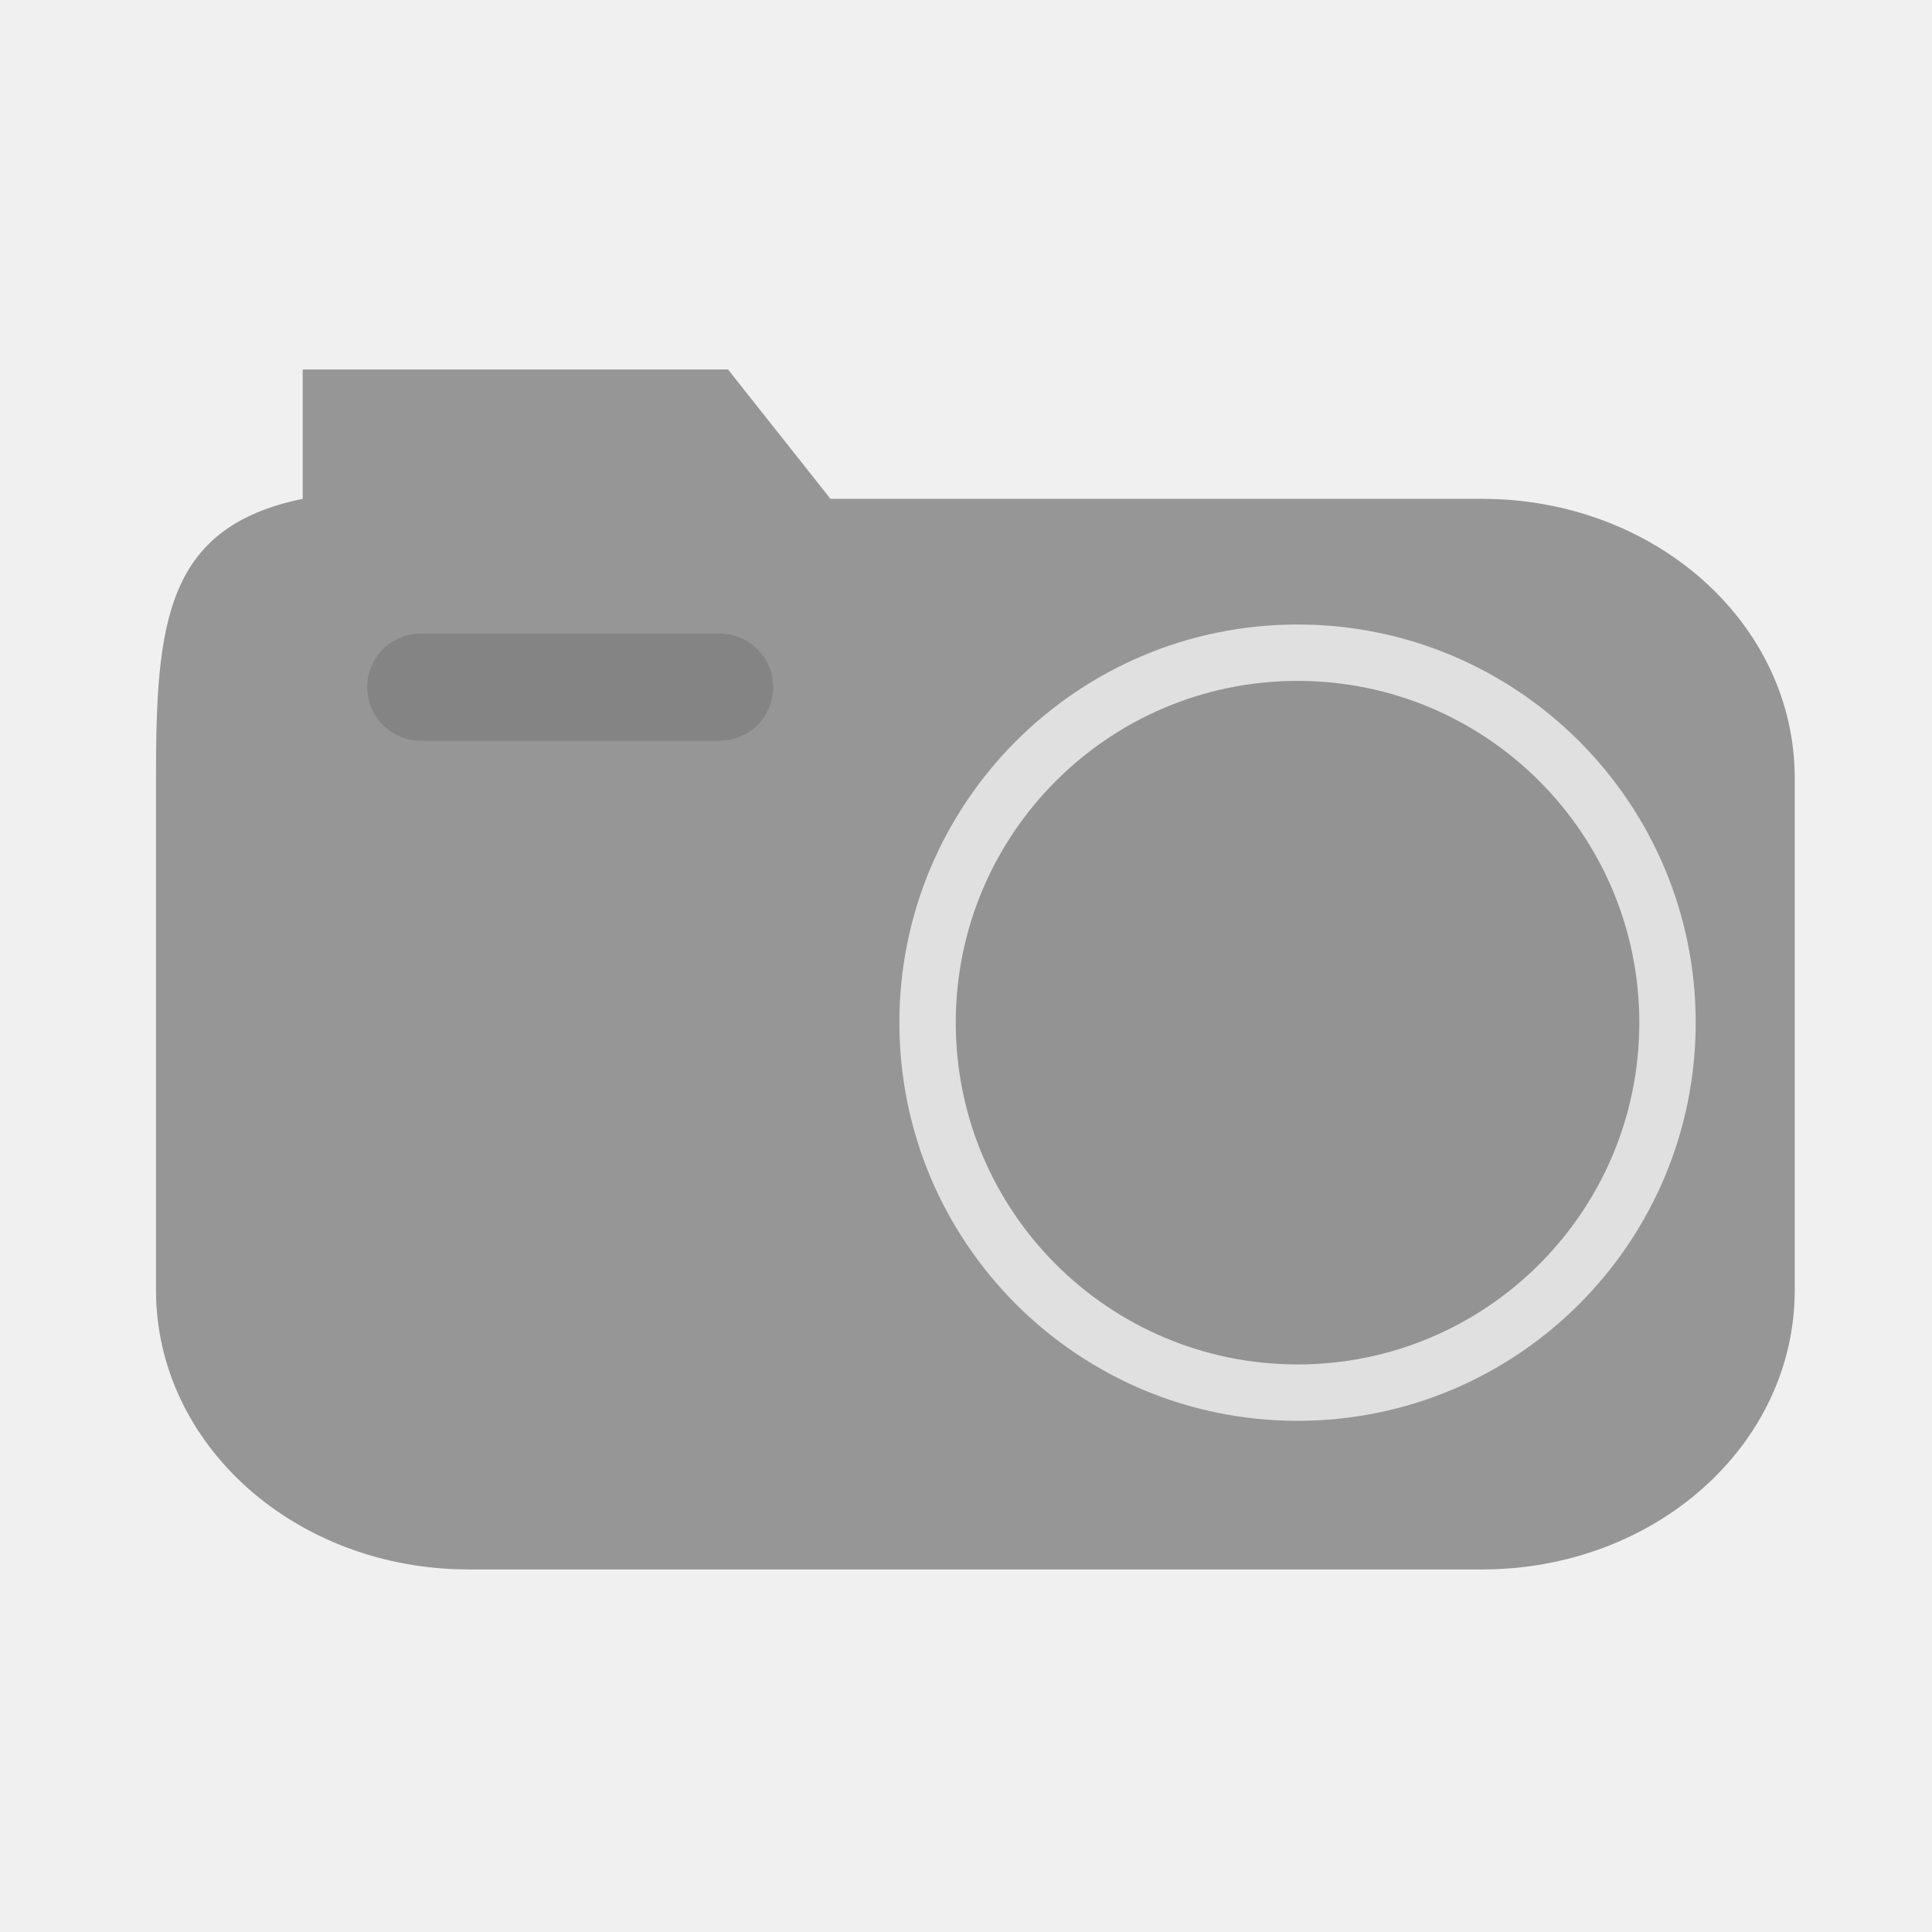
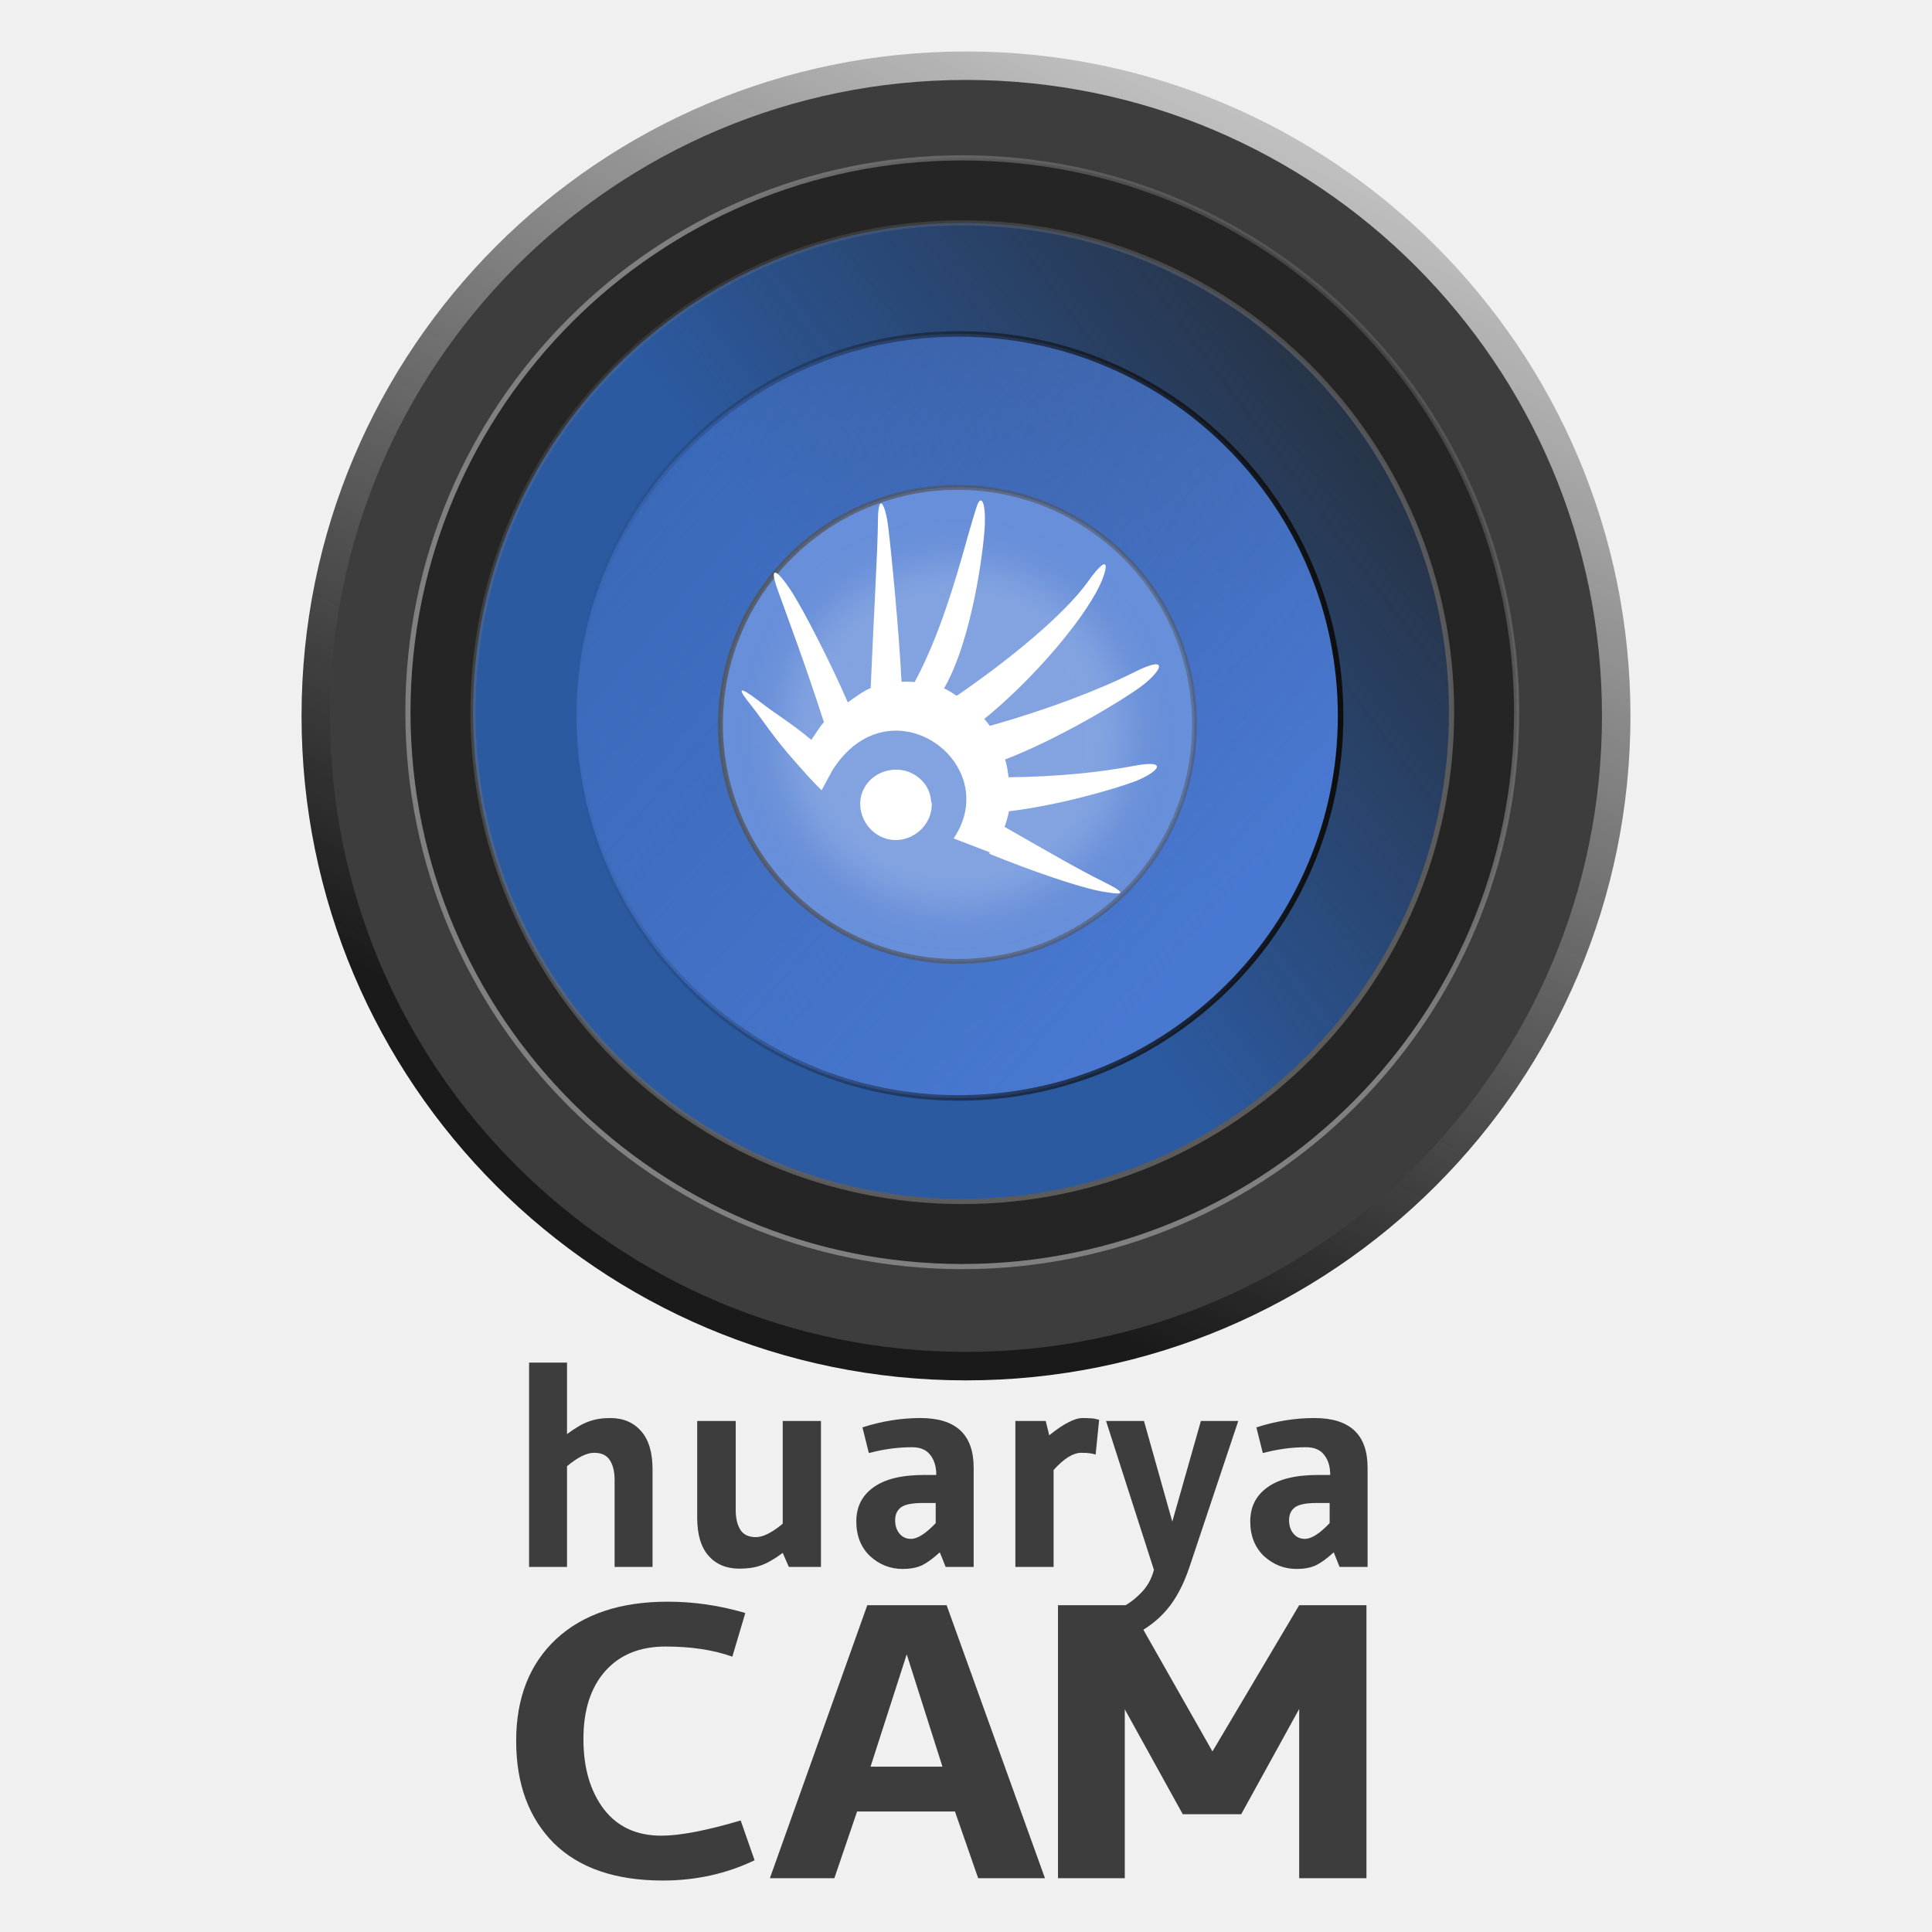
- <svg xmlns="http://www.w3.org/2000/svg" width="45.156mm" height="45.156mm" viewBox="0 0 160 160" id="svg2" version="1.1">
-   <defs id="defs4" />
-   <g id="layer1" transform="translate(-28.57143,-20.93362)">
-     <g id="g3379">
-       <path id="rect3357" d="m 53.64,62.245 0,-10.716 24.732,0 10.488,0 8.488,10.716 22.488,0 10.488,0 10.488,0 10.488,0 c 14.351,0 25.905,10.317 25.905,23.133 l 0,42.397 c 0,12.816 -11.553,23.133 -25.905,23.133 l -83.905,0 c -14.351,0 -25.905,-10.317 -25.905,-23.133 l 0,-42.397 c 0,-12.816 0.761,-20.792 12.149,-23.133 z" style="opacity:0.821;fill:#808080;fill-opacity:0.971;stroke:none;stroke-width:2.4;stroke-linecap:square;stroke-miterlimit:4;stroke-dasharray:none;stroke-dashoffset:0;stroke-opacity:1" />
-       <circle r="32.974" cy="105.626" cx="136.028" id="path3359-3" style="opacity:0.821;fill:#f2f2f2;fill-opacity:0.971;stroke:none;stroke-width:2.4;stroke-linecap:square;stroke-miterlimit:4;stroke-dasharray:none;stroke-dashoffset:0;stroke-opacity:1" />
-       <circle r="28.304" cy="105.626" cx="136.028" id="path3359" style="opacity:0.821;fill:#808080;fill-opacity:0.971;stroke:none;stroke-width:2.4;stroke-linecap:square;stroke-miterlimit:4;stroke-dasharray:none;stroke-dashoffset:0;stroke-opacity:1" />
-       <rect ry="4.436" y="73.407" x="58.982" height="8.872" width="33.62" id="rect3362" style="opacity:0.821;fill:#808080;fill-opacity:0.971;stroke:none;stroke-width:2.4;stroke-linecap:square;stroke-miterlimit:4;stroke-dasharray:none;stroke-dashoffset:0;stroke-opacity:1" />
+ <svg xmlns="http://www.w3.org/2000/svg" xmlns:xlink="http://www.w3.org/1999/xlink" width="256mm" height="256mm" viewBox="0 0 907.087 907.087" id="svg2" version="1.1">
+   <defs id="defs4">
+     <linearGradient id="linearGradient4839">
+       <stop style="stop-color:#5b5b5b;stop-opacity:1" offset="0" id="stop4841" />
+       <stop style="stop-color:#808080;stop-opacity:0;" offset="1" id="stop4843" />
+     </linearGradient>
+     <linearGradient id="linearGradient4831">
+       <stop style="stop-color:#808080;stop-opacity:1;" offset="0" id="stop4833" />
+       <stop style="stop-color:#808080;stop-opacity:0;" offset="1" id="stop4835" />
+     </linearGradient>
+     <linearGradient id="linearGradient4492">
+       <stop style="stop-color:#0e0e0e;stop-opacity:1;" offset="0" id="stop4494" />
+       <stop style="stop-color:#0e0e0e;stop-opacity:0;" offset="1" id="stop4496" />
+     </linearGradient>
+     <linearGradient id="linearGradient4484">
+       <stop style="stop-color:#525252;stop-opacity:1;" offset="0" id="stop4486" />
+       <stop style="stop-color:#525252;stop-opacity:0;" offset="1" id="stop4488" />
+     </linearGradient>
+     <linearGradient id="linearGradient4452">
+       <stop style="stop-color:#4978d1;stop-opacity:1;" offset="0" id="stop4454" />
+       <stop style="stop-color:#4978d1;stop-opacity:0;" offset="1" id="stop4456" />
+     </linearGradient>
+     <linearGradient id="linearGradient4388">
+       <stop style="stop-color:#2c5aa0;stop-opacity:1;" offset="0" id="stop4390" />
+       <stop style="stop-color:#2c5aa0;stop-opacity:0;" offset="1" id="stop4392" />
+     </linearGradient>
+     <linearGradient id="linearGradient4218">
+       <stop style="stop-color:#1a1a1a;stop-opacity:1;" offset="0" id="stop4220" />
+       <stop style="stop-color:#1a1a1a;stop-opacity:0;" offset="1" id="stop4222" />
+     </linearGradient>
+     <filter style="color-interpolation-filters:sRGB" id="filter4670-2-8" x="-0.122" width="1.245" y="-0.122" height="1.245">
+       <feGaussianBlur stdDeviation="3.755" id="feGaussianBlur4672-5-2" />
+     </filter>
+     <linearGradient xlink:href="#linearGradient4484" id="linearGradient4510-5-3" x1="804.502" y1="665.993" x2="1099.466" y2="671.438" gradientUnits="userSpaceOnUse" gradientTransform="matrix(2.452809,0,0,2.452809,-1789.342,-1141.53)" />
+     <linearGradient xlink:href="#linearGradient4452" id="linearGradient4458-0-4" x1="873.027" y1="705.953" x2="1072.879" y2="538.875" gradientUnits="userSpaceOnUse" gradientTransform="matrix(2.674306,0,0,2.674306,-2916.133,-1304.552)" />
+     <linearGradient xlink:href="#linearGradient4492" id="linearGradient4498-3-0" x1="852.728" y1="662.362" x2="982.264" y2="662.362" gradientUnits="userSpaceOnUse" gradientTransform="matrix(2.789285,0,0,2.789285,-3020.767,-1368.392)" />
+     <linearGradient xlink:href="#linearGradient4388" id="linearGradient4394-5-5" x1="909.227" y1="672.538" x2="1023.312" y2="587.885" gradientUnits="userSpaceOnUse" gradientTransform="matrix(2.493507,0,0,2.493507,-1816.9,-1177.374)" />
+     <linearGradient xlink:href="#linearGradient4839" id="linearGradient4845-6" x1="1461.671" y1="609.545" x2="1328.793" y2="444.619" gradientUnits="userSpaceOnUse" gradientTransform="matrix(2.493507,0,0,2.493507,-3075.464,-899.7444)" />
+     <linearGradient xlink:href="#linearGradient4831" id="linearGradient4837-0" x1="1446.103" y1="552.286" x2="1539.733" y2="465.534" gradientUnits="userSpaceOnUse" gradientTransform="matrix(2.493507,0,0,2.493507,-3075.464,-899.7444)" />
+     <linearGradient xlink:href="#linearGradient4218" id="linearGradient4226-9-7" x1="886.629" y1="740.483" x2="1025.861" y2="454.222" gradientUnits="userSpaceOnUse" gradientTransform="matrix(2.188101,0,0,2.188101,-1569.993,-931.5238)" />
+   </defs>
+   <g id="layer1" transform="translate(0,-145.2756)">
+     <g id="g3402" transform="translate(-11.54919,2.280694)">
+       <circle r="311.965" cy="479.125" cx="465.092" id="path4201-20-0" style="opacity:1;fill:url(#linearGradient4226-9-7);fill-opacity:1;stroke:none;stroke-width:0.971;stroke-linecap:round;stroke-linejoin:round;stroke-miterlimit:4;stroke-dasharray:none;stroke-opacity:1" />
+       <circle r="298.6" cy="479.125" cx="465.092" id="path4201-8-1-2" style="opacity:1;fill:#3d3d3d;fill-opacity:1;stroke:none;stroke-width:0.971;stroke-linecap:round;stroke-linejoin:round;stroke-miterlimit:4;stroke-dasharray:none;stroke-opacity:1" />
+       <circle r="260.276" cy="477.384" cx="463.351" id="path4201-8-5-5-9" style="opacity:1;fill:#252525;fill-opacity:1;stroke:url(#linearGradient4837-0);stroke-width:2.421;stroke-linecap:round;stroke-linejoin:round;stroke-miterlimit:4;stroke-dasharray:none;stroke-opacity:1" />
+       <circle r="229.724" cy="477.384" cx="463.351" id="path4201-8-5-0-4-8" style="opacity:1;fill:url(#linearGradient4394-5-5);fill-opacity:1;stroke:url(#linearGradient4845-6);stroke-width:2.421;stroke-linecap:round;stroke-linejoin:round;stroke-miterlimit:4;stroke-dasharray:none;stroke-opacity:1" />
+       <circle transform="scale(-1,1)" r="179.358" cy="479.125" cx="-461.61" id="path4201-8-5-0-5-1-2-2" style="opacity:1;fill:url(#linearGradient4458-0-4);fill-opacity:1;stroke:url(#linearGradient4498-3-0);stroke-width:2.597;stroke-linecap:round;stroke-linejoin:round;stroke-miterlimit:4;stroke-dasharray:none;stroke-opacity:1" />
+       <circle r="111.283" cy="483.118" cx="461.099" id="path4201-8-5-0-5-1-73-2-5" style="opacity:1;fill:#688fd9;fill-opacity:1;stroke:url(#linearGradient4510-5-3);stroke-width:2.271;stroke-linecap:round;stroke-linejoin:round;stroke-miterlimit:4;stroke-dasharray:none;stroke-opacity:1" />
+       <circle transform="matrix(2.211513,0,0,2.211513,-1566.249,-982.6467)" r="36.814" cy="664.925" cx="916.367" id="path4201-8-5-0-5-1-73-5-8-6" style="opacity:1;fill:#83a3e0;fill-opacity:1;stroke:none;stroke-width:0.751;stroke-linecap:round;stroke-linejoin:round;stroke-miterlimit:4;stroke-dasharray:none;stroke-opacity:1;filter:url(#filter4670-2-8)" />
+       <g style="fill:#ffffff;fill-opacity:1;stroke:none" transform="matrix(1.010703,0.4705438,-0.4705438,1.010703,-901.5235,-1146.932)" id="g4791-4">
+         <path style="color:#bebebe;display:inline;overflow:visible;visibility:visible;fill:#ffffff;fill-opacity:1;fill-rule:nonzero;stroke:none;stroke-width:2.4;marker:none;enable-background:accumulate" d="m 1693.94,720.217 c 1.019,-1.307 3.663,2.342 6.177,8.423 3.837,9.283 15.556,45.916 13.476,69.628 1.957,-0.049 4.227,0.337 6.177,0.562 13.722,-23.174 26.672,-50.288 29.761,-66.821 3.289,-17.608 5.803,-7.693 5.054,2.808 -1.31,18.339 -10.21,47.646 -20.215,67.944 1.107,0.532 2.3,1.07 3.369,1.685 19.195,-16.533 35.238,-33.089 45.483,-46.045 11.16,-14.112 10.143,-4.723 5.054,4.492 -4.784,8.661 -22.351,34.803 -38.745,51.66 1.825,1.978 3.016,3.9 4.492,6.177 18.4,-8.759 34.39,-18.388 45.483,-26.391 13.613,-9.822 10.262,-1.477 3.369,5.615 -5.933,6.104 -24.845,22.7 -42.675,33.691 0.581,2.198 0.883,4.404 1.123,6.738 23.341,1.959 35.324,3.049 47.729,3.369 12.851,0.331 8.226,1.989 1.123,3.931 -9.419,2.576 -31.854,4.792 -48.852,5.615 -0.205,0.01 -0.919,-0.012 -1.123,0 l 0,-0.562 -16.284,1.123 c 6.069,-37.898 -52.606,-49.342 -58.398,-4.492 l -0.561,9.546 c -5.84,-1.992 -10.913,-4.353 -15.161,-6.177 -12.745,-5.47 -19.665,-10.154 -27.514,-14.038 -10.466,-5.18 -4.467,-4.394 5.054,-2.246 6.505,1.467 15.176,2.456 24.707,5.054 0.647,-3.034 0.82,-6.304 1.685,-8.984 -17.214,-18.592 -32.333,-33.379 -40.991,-42.114 -8.796,-8.874 -3.354,-7.442 5.054,-2.246 7.96,4.92 28.312,20.77 41.552,32.568 1.968,-3.474 3.799,-6.943 6.177,-9.546 -9.918,-23.775 -21.782,-53.88 -26.953,-65.136 -5.216,-11.356 -0.16,-7.835 5.054,0.562 5.656,9.11 22.448,37.51 32.568,56.713 1.705,-0.948 3.273,-1.592 5.054,-2.246 1.662,-27.332 -4.899,-59.228 -6.738,-72.436 -0.693,-4.981 -1.173,-7.639 -0.561,-8.423 z" id="path4787-3" />
+         <path style="color:#bebebe;display:inline;overflow:visible;visibility:visible;fill:#ffffff;fill-opacity:1;fill-rule:nonzero;stroke:none;stroke-width:2.4;marker:none;enable-background:accumulate" d="m 1714.716,836.452 c 5.685,-0.439 11.16,2.008 14.038,7.3 l 0.561,0.562 c 3.74,7.25 0.512,16.475 -6.738,20.215 -7.25,3.74 -16.475,0.512 -20.215,-6.738 -3.74,-7.25 -0.512,-15.914 6.738,-19.653 1.785,-0.92 3.72,-1.538 5.615,-1.685 z" id="rect11261-0" />
+       </g>
+       <g id="text4847-9" style="font-style:normal;font-variant:normal;font-weight:normal;font-stretch:normal;font-size:98.431px;line-height:106%;font-family:Gudea;-inkscape-font-specification:'Gudea, Normal';text-align:start;letter-spacing:0px;word-spacing:0px;writing-mode:lr-tb;text-anchor:start;fill:#3d3d3d;fill-opacity:1;stroke:none;stroke-width:1px;stroke-linecap:butt;stroke-linejoin:miter;stroke-opacity:1" transform="matrix(2.212507,0,0,1.860256,-68.28325,-658.5623)">
+         <path id="path4197" style="font-style:normal;font-variant:normal;font-weight:bold;font-stretch:normal;line-height:106%;font-family:Gudea;-inkscape-font-specification:'Gudea Bold';fill:#3d3d3d;fill-opacity:1" d="m 176.721,905.509 q -15.06,0 -23.131,-9.449 -7.973,-9.548 -7.973,-25.789 0,-16.241 8.465,-25.691 8.564,-9.449 23.722,-9.449 8.268,0 16.438,2.855 l -2.756,11.024 q -6.004,-2.559 -14.174,-2.559 -8.17,0 -12.796,6.201 -4.626,6.201 -4.626,17.127 0,10.926 4.331,17.718 4.331,6.693 12.205,6.693 5.906,0 16.832,-3.839 l 2.953,10.04 q -8.957,5.118 -19.489,5.118 z" />
+         <path id="path4199" style="font-style:normal;font-variant:normal;font-weight:bold;font-stretch:normal;line-height:106%;font-family:Gudea;-inkscape-font-specification:'Gudea Bold';fill:#3d3d3d;fill-opacity:1" d="m 257.827,904.918 -14.174,0 -4.922,-16.832 -20.769,0 -4.823,16.832 -13.682,0 20.671,-68.902 16.832,0 20.867,68.902 z m -21.753,-28.151 -7.579,-28.348 -7.678,28.348 15.257,0 z" />
+         <path id="path4201" style="font-style:normal;font-variant:normal;font-weight:bold;font-stretch:normal;line-height:106%;font-family:Gudea;-inkscape-font-specification:'Gudea Bold';fill:#3d3d3d;fill-opacity:1" d="m 326.052,904.918 -14.273,0 0,-42.719 -12.304,26.576 -12.402,0 -12.304,-26.478 0,42.621 -14.174,0 0,-68.902 15.158,0 17.619,36.912 18.407,-36.912 14.273,0 0,68.902 z" />
+       </g>
+       <g transform="matrix(2.028751,0,0,2.028751,-73.34363,-638.3208)" id="text4847-9-1" style="font-style:normal;font-variant:normal;font-weight:normal;font-stretch:normal;font-size:91.754px;line-height:106%;font-family:Gudea;-inkscape-font-specification:'Gudea, Normal';text-align:start;letter-spacing:0px;word-spacing:0px;writing-mode:lr-tb;text-anchor:start;fill:#3d3d3d;fill-opacity:1;stroke:none;stroke-width:1px;stroke-linecap:butt;stroke-linejoin:miter;stroke-opacity:1">
+         <path id="path4204" style="font-style:normal;font-variant:normal;font-weight:bold;font-stretch:normal;font-size:67.551px;line-height:106%;font-family:Gudea;-inkscape-font-specification:'Gudea Bold';fill:#3d3d3d;fill-opacity:1" d="m 192.861,747.745 -8.782,0 0,-20.198 q 0,-2.77 -1.081,-4.458 -1.081,-1.756 -3.648,-1.756 -2.567,0 -6.282,3.107 l 0,23.305 -8.782,0 0,-47.285 8.782,0 0,16.55 q 2.905,-2.162 4.999,-2.905 2.162,-0.811 4.999,-0.811 4.526,0 7.16,3.04 2.634,2.972 2.634,8.849 l 0,22.562 z" />
+         <path id="path4206" style="font-style:normal;font-variant:normal;font-weight:bold;font-stretch:normal;font-size:67.551px;line-height:106%;font-family:Gudea;-inkscape-font-specification:'Gudea Bold';fill:#3d3d3d;fill-opacity:1" d="m 203.193,713.969 8.917,0 0,20.671 q 0,2.77 1.081,4.526 1.081,1.689 3.58,1.689 2.499,0 6.215,-3.107 l 0,-23.778 8.849,0 0,33.775 -7.431,0 -1.419,-3.242 q -2.905,2.162 -5.066,2.905 -2.094,0.743 -4.931,0.743 -4.526,0 -7.16,-2.972 -2.634,-2.972 -2.634,-8.849 l 0,-22.359 z" />
+         <path id="path4208" style="font-style:normal;font-variant:normal;font-weight:bold;font-stretch:normal;font-size:67.551px;line-height:106%;font-family:Gudea;-inkscape-font-specification:'Gudea Bold';fill:#3d3d3d;fill-opacity:1" d="m 260.69,747.745 -1.351,-3.378 q -2.364,2.162 -4.188,3.04 -1.824,0.811 -4.391,0.811 -4.323,0 -7.566,-2.972 -3.175,-3.04 -3.175,-8.039 0,-4.999 3.918,-7.836 3.918,-2.905 11.821,-2.905 l 2.77,0 q 0,-2.905 -1.419,-4.661 -1.351,-1.756 -4.188,-1.756 -4.931,0 -9.998,1.351 l -1.486,-5.944 q 6.688,-2.162 13.443,-2.162 12.294,0 12.294,11.484 l 0,22.967 -6.485,0 z m -2.297,-14.794 -2.905,0 q -3.783,0 -5.134,1.013 -1.351,1.013 -1.351,2.972 0,1.891 1.013,3.107 1.013,1.216 2.634,1.216 2.297,0 5.742,-3.648 l 0,-4.661 z" />
+         <path id="path4210" style="font-style:normal;font-variant:normal;font-weight:bold;font-stretch:normal;font-size:67.551px;line-height:106%;font-family:Gudea;-inkscape-font-specification:'Gudea Bold';fill:#3d3d3d;fill-opacity:1" d="m 285.677,725.318 0,22.427 -8.849,0 0,-33.775 7.025,0 0.811,3.31 q 2.702,-2.162 4.526,-3.04 1.824,-0.946 3.175,-0.946 1.419,0 1.891,0.068 0.473,0 0.811,0.068 0.338,0.068 1.148,0.27 l -0.811,8.039 q -1.216,-0.405 -3.31,-0.405 -2.837,0 -6.417,3.985 z" />
+         <path id="path4212" style="font-style:normal;font-variant:normal;font-weight:bold;font-stretch:normal;font-size:67.551px;line-height:106%;font-family:Gudea;-inkscape-font-specification:'Gudea Bold';fill:#3d3d3d;fill-opacity:1" d="m 308.889,748.42 -11.078,-34.451 8.782,0 6.552,23.305 6.62,-23.305 8.646,0 -11.281,33.775 q -2.094,6.215 -5.269,9.93 -3.175,3.715 -7.971,6.012 l -3.242,-6.215 q 2.702,-1.148 5.066,-3.513 2.364,-2.297 3.175,-5.539 z" />
+         <path id="path4214" style="font-style:normal;font-variant:normal;font-weight:bold;font-stretch:normal;font-size:67.551px;line-height:106%;font-family:Gudea;-inkscape-font-specification:'Gudea Bold';fill:#3d3d3d;fill-opacity:1" d="m 351.857,747.745 -1.351,-3.378 q -2.364,2.162 -4.188,3.04 -1.824,0.811 -4.391,0.811 -4.323,0 -7.566,-2.972 -3.175,-3.04 -3.175,-8.039 0,-4.999 3.918,-7.836 3.918,-2.905 11.821,-2.905 l 2.77,0 q 0,-2.905 -1.419,-4.661 -1.351,-1.756 -4.188,-1.756 -4.931,0 -9.998,1.351 l -1.486,-5.944 q 6.688,-2.162 13.443,-2.162 12.294,0 12.294,11.484 l 0,22.967 -6.485,0 z m -2.297,-14.794 -2.905,0 q -3.783,0 -5.134,1.013 -1.351,1.013 -1.351,2.972 0,1.891 1.013,3.107 1.013,1.216 2.634,1.216 2.297,0 5.742,-3.648 l 0,-4.661 z" />
+       </g>
    </g>
  </g>
</svg>
